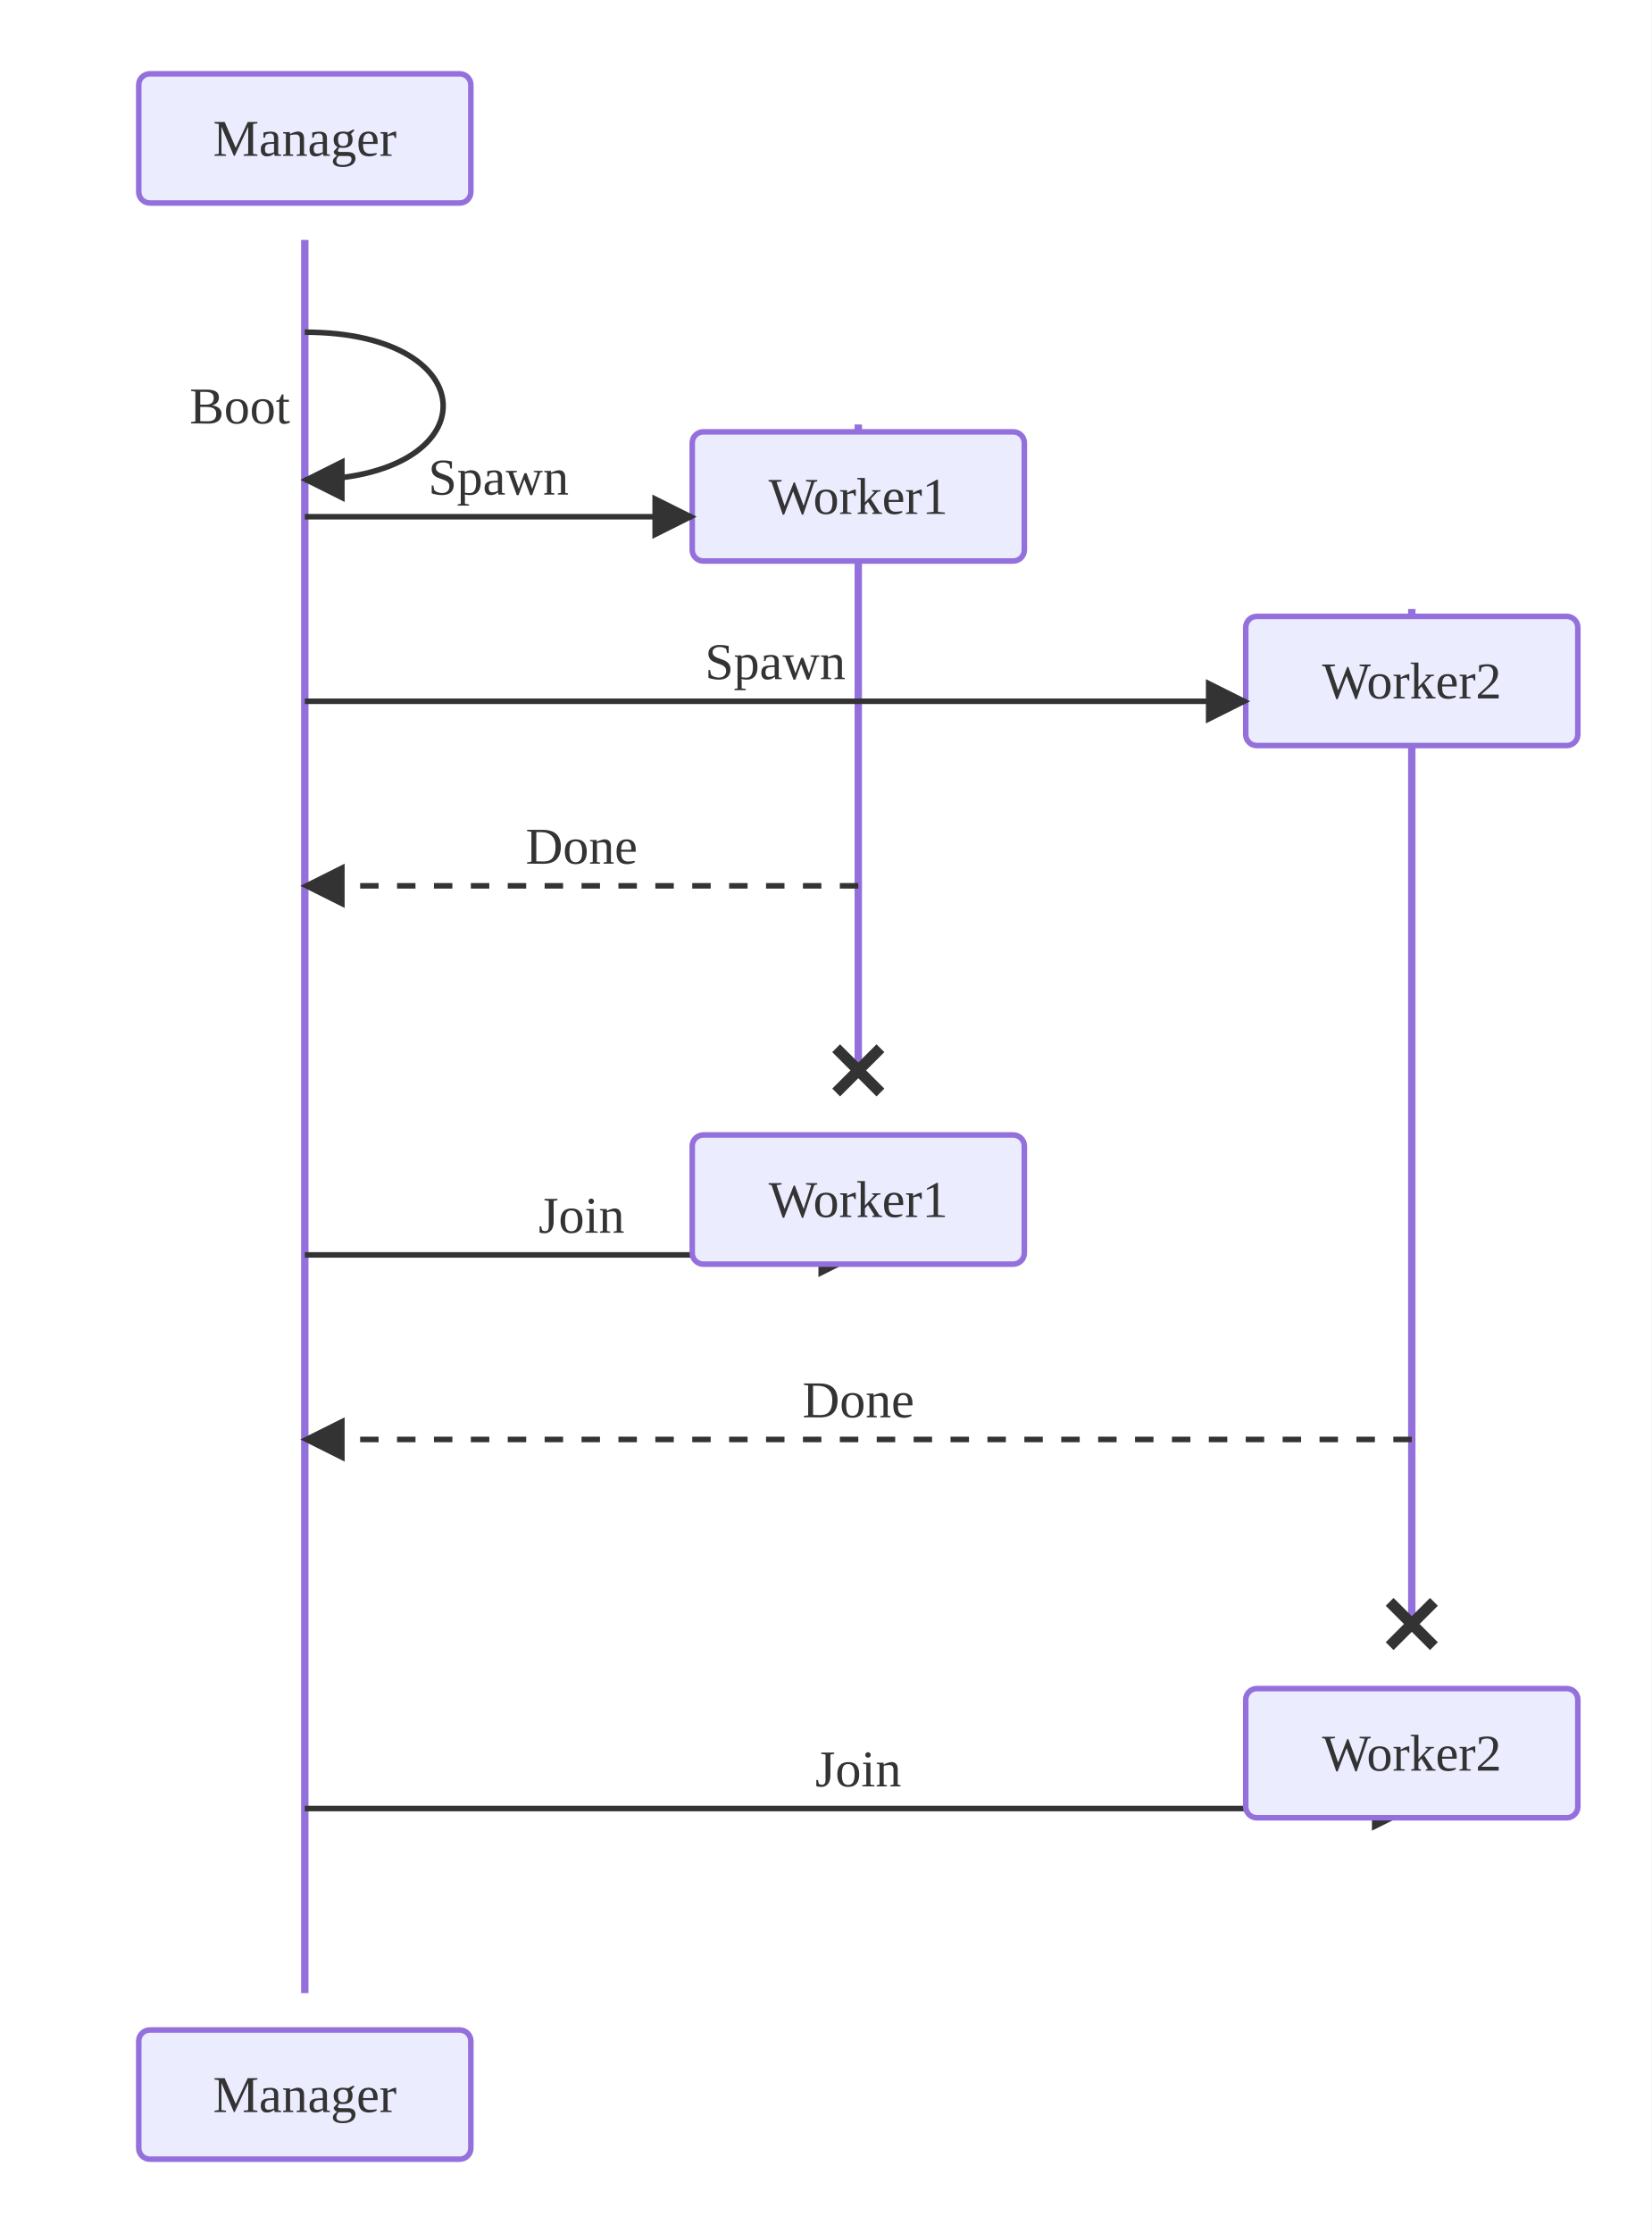
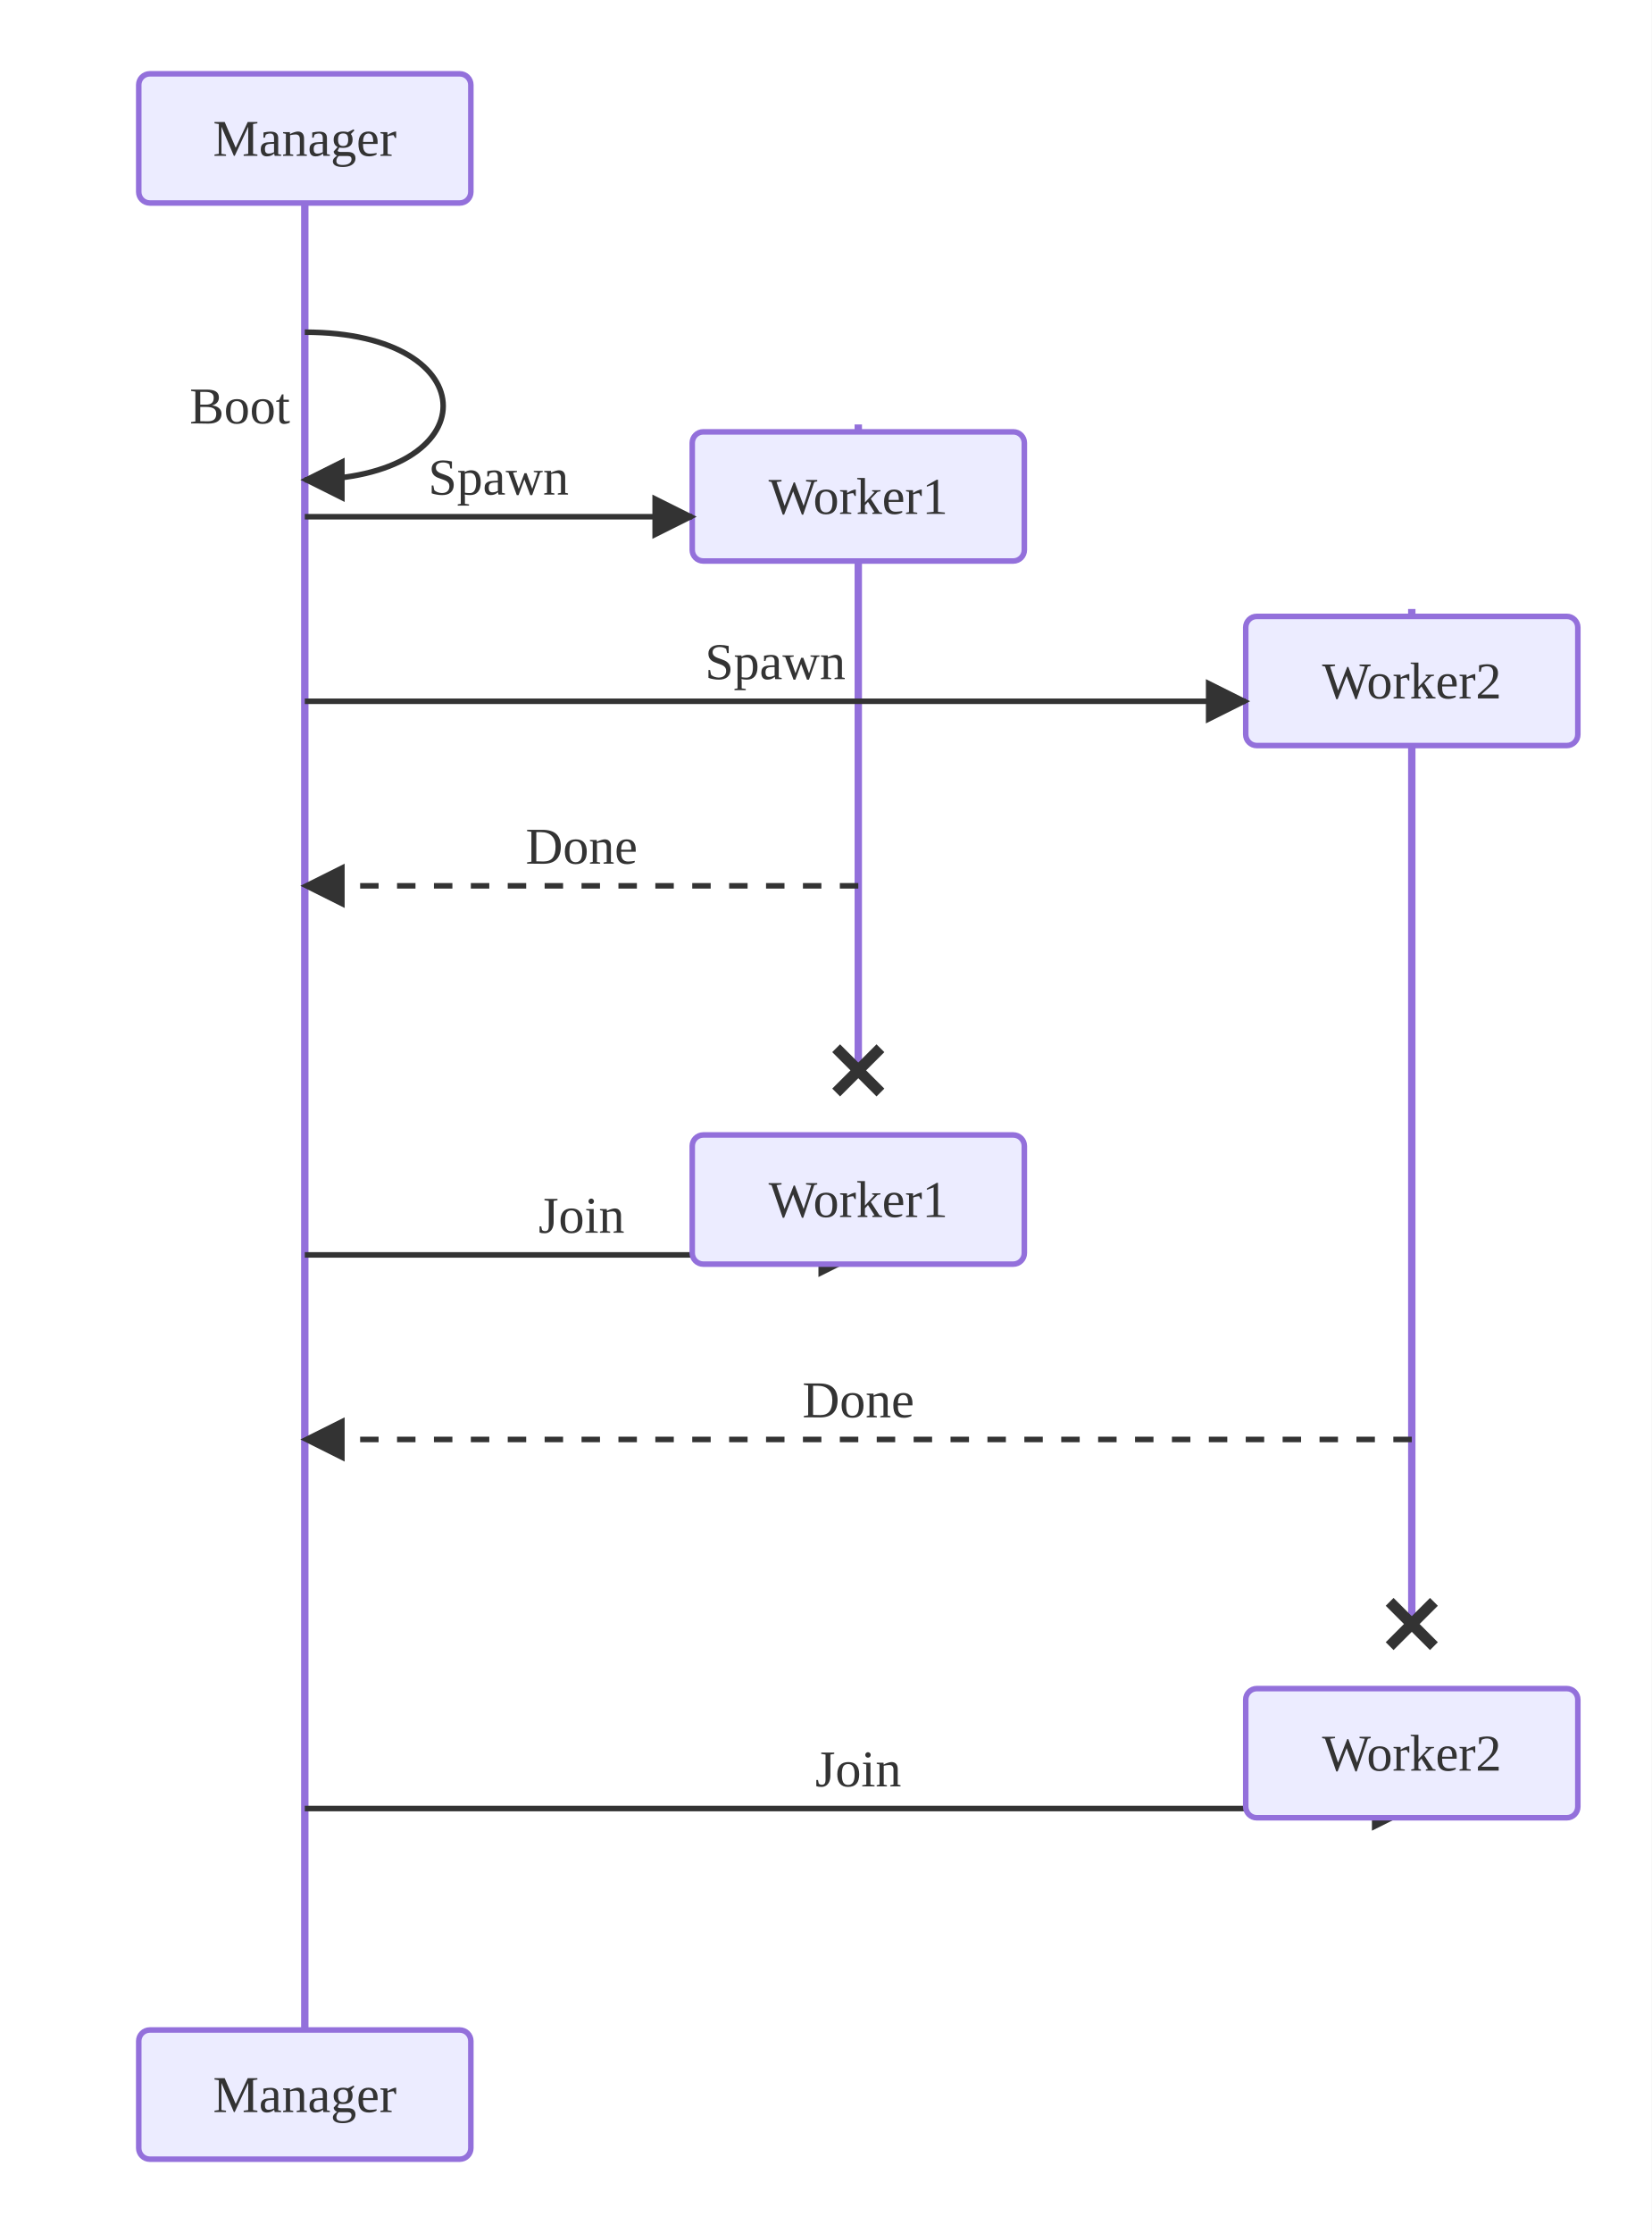
<svg xmlns="http://www.w3.org/2000/svg" viewBox="0 0 447.60 605.00">
  <defs>
    <marker id="seq-arrow-solid" viewBox="0 0 10 10" refX="9.00" refY="5.00" markerWidth="8.00" markerHeight="8.00" orient="auto">
      <polygon points="0,0 10,5 0,10" style="fill:#333" />
    </marker>
    <marker id="seq-arrow-dashed" viewBox="0 0 10 10" refX="9.00" refY="5.00" markerWidth="8.00" markerHeight="8.00" orient="auto">
      <polygon points="0,0 10,5 0,10" style="fill:#333" />
    </marker>
    <marker id="seq-arrow-solid-cross" viewBox="0 0 10 10" refX="5.00" refY="5.00" markerWidth="10.00" markerHeight="10.00" orient="auto">
      <path d="M2,2 L8,8 M2,8 L8,2" style="stroke:#333;stroke-width:1.5;fill:none" />
    </marker>
    <marker id="seq-arrow-dashed-cross" viewBox="0 0 10 10" refX="5.00" refY="5.00" markerWidth="10.00" markerHeight="10.00" orient="auto">
      <path d="M2,2 L8,8 M2,8 L8,2" style="stroke:#333;stroke-width:1.5;fill:none" />
    </marker>
    <marker id="seq-arrow-solid-open" viewBox="0 0 10 10" refX="10.00" refY="5.00" markerWidth="8.00" markerHeight="8.00" orient="auto">
      <polyline points="0,1 10,5 0,9" style="stroke:#333;stroke-width:1.5;fill:none" />
    </marker>
    <marker id="seq-arrow-dashed-open" viewBox="0 0 10 10" refX="10.00" refY="5.00" markerWidth="8.00" markerHeight="8.00" orient="auto">
      <polyline points="0,1 10,5 0,9" style="stroke:#333;stroke-width:1.5;fill:none" />
    </marker>
  </defs>
  <rect x="0.00" y="0.00" width="447.60" height="605.00" style="fill:white;stroke:none" />
-   <line x1="82.60" y1="65.00" x2="82.60" y2="540.00" style="stroke:#9370DB;stroke-width:2.0" />
+   <line x1="82.60" y1="55.00" x2="82.60" y2="550.00" style="stroke:#9370DB;stroke-width:2.0" />
  <line x1="232.60" y1="115.00" x2="232.60" y2="290.00" style="stroke:#9370DB;stroke-width:2.0" />
  <line x1="382.60" y1="165.00" x2="382.60" y2="440.00" style="stroke:#9370DB;stroke-width:2.0" />
  <path d="M82.60,90.00 C132.60,90.00 132.60,130.00 82.60,130.00" style="stroke:#333;stroke-width:1.5;fill:none" marker-end="url(#seq-arrow-solid)" />
  <text x="78.60" y="110.00" text-anchor="end" dominant-baseline="central" style="fill:#333;font-size:14px">Boot</text>
  <rect x="187.60" y="117.00" width="90.00" height="35.00" rx="3.00" ry="3.00" style="fill:#ECECFF;stroke:#9370DB;stroke-width:1.5" />
  <text x="232.60" y="134.50" text-anchor="middle" dominant-baseline="central" style="fill:#333;font-size:14px">Worker1</text>
  <line x1="82.60" y1="140.00" x2="187.60" y2="140.00" style="stroke:#333;stroke-width:1.5;fill:none" marker-end="url(#seq-arrow-solid)" />
  <text x="135.10" y="134.00" text-anchor="middle" dominant-baseline="auto" style="fill:#333;font-size:14px">Spawn</text>
  <rect x="337.60" y="167.00" width="90.00" height="35.00" rx="3.00" ry="3.00" style="fill:#ECECFF;stroke:#9370DB;stroke-width:1.5" />
  <text x="382.60" y="184.50" text-anchor="middle" dominant-baseline="central" style="fill:#333;font-size:14px">Worker2</text>
  <line x1="82.60" y1="190.00" x2="337.60" y2="190.00" style="stroke:#333;stroke-width:1.5;fill:none" marker-end="url(#seq-arrow-solid)" />
  <text x="210.10" y="184.00" text-anchor="middle" dominant-baseline="auto" style="fill:#333;font-size:14px">Spawn</text>
  <line x1="232.60" y1="240.00" x2="82.60" y2="240.00" style="stroke:#333;stroke-width:1.5;fill:none;stroke-dasharray:5,5" marker-end="url(#seq-arrow-dashed)" />
  <text x="157.60" y="234.00" text-anchor="middle" dominant-baseline="auto" style="fill:#333;font-size:14px">Done</text>
  <line x1="226.60" y1="284.00" x2="238.60" y2="296.00" style="stroke:#333;stroke-width:3.0" />
  <line x1="226.60" y1="296.00" x2="238.60" y2="284.00" style="stroke:#333;stroke-width:3.0" />
  <line x1="82.60" y1="340.00" x2="232.60" y2="340.00" style="stroke:#333;stroke-width:1.5;fill:none" marker-end="url(#seq-arrow-solid)" />
  <text x="157.60" y="334.00" text-anchor="middle" dominant-baseline="auto" style="fill:#333;font-size:14px">Join</text>
  <line x1="382.60" y1="390.00" x2="82.60" y2="390.00" style="stroke:#333;stroke-width:1.5;fill:none;stroke-dasharray:5,5" marker-end="url(#seq-arrow-dashed)" />
  <text x="232.60" y="384.00" text-anchor="middle" dominant-baseline="auto" style="fill:#333;font-size:14px">Done</text>
  <line x1="376.60" y1="434.00" x2="388.60" y2="446.00" style="stroke:#333;stroke-width:3.0" />
  <line x1="376.60" y1="446.00" x2="388.60" y2="434.00" style="stroke:#333;stroke-width:3.0" />
  <line x1="82.60" y1="490.00" x2="382.60" y2="490.00" style="stroke:#333;stroke-width:1.5;fill:none" marker-end="url(#seq-arrow-solid)" />
  <text x="232.60" y="484.00" text-anchor="middle" dominant-baseline="auto" style="fill:#333;font-size:14px">Join</text>
  <rect x="37.60" y="20.00" width="90.00" height="35.00" rx="3.00" ry="3.00" style="fill:#ECECFF;stroke:#9370DB;stroke-width:1.5" />
  <text x="82.60" y="37.50" text-anchor="middle" dominant-baseline="central" style="fill:#333;font-size:14px">Manager</text>
  <rect x="37.60" y="550.00" width="90.00" height="35.00" rx="3.00" ry="3.00" style="fill:#ECECFF;stroke:#9370DB;stroke-width:1.5" />
  <text x="82.60" y="567.50" text-anchor="middle" dominant-baseline="central" style="fill:#333;font-size:14px">Manager</text>
  <rect x="187.60" y="307.50" width="90.00" height="35.00" rx="3.00" ry="3.00" style="fill:#ECECFF;stroke:#9370DB;stroke-width:1.5" />
  <text x="232.60" y="325.00" text-anchor="middle" dominant-baseline="central" style="fill:#333;font-size:14px">Worker1</text>
  <rect x="337.60" y="457.50" width="90.00" height="35.00" rx="3.00" ry="3.00" style="fill:#ECECFF;stroke:#9370DB;stroke-width:1.5" />
  <text x="382.60" y="475.00" text-anchor="middle" dominant-baseline="central" style="fill:#333;font-size:14px">Worker2</text>
</svg>
